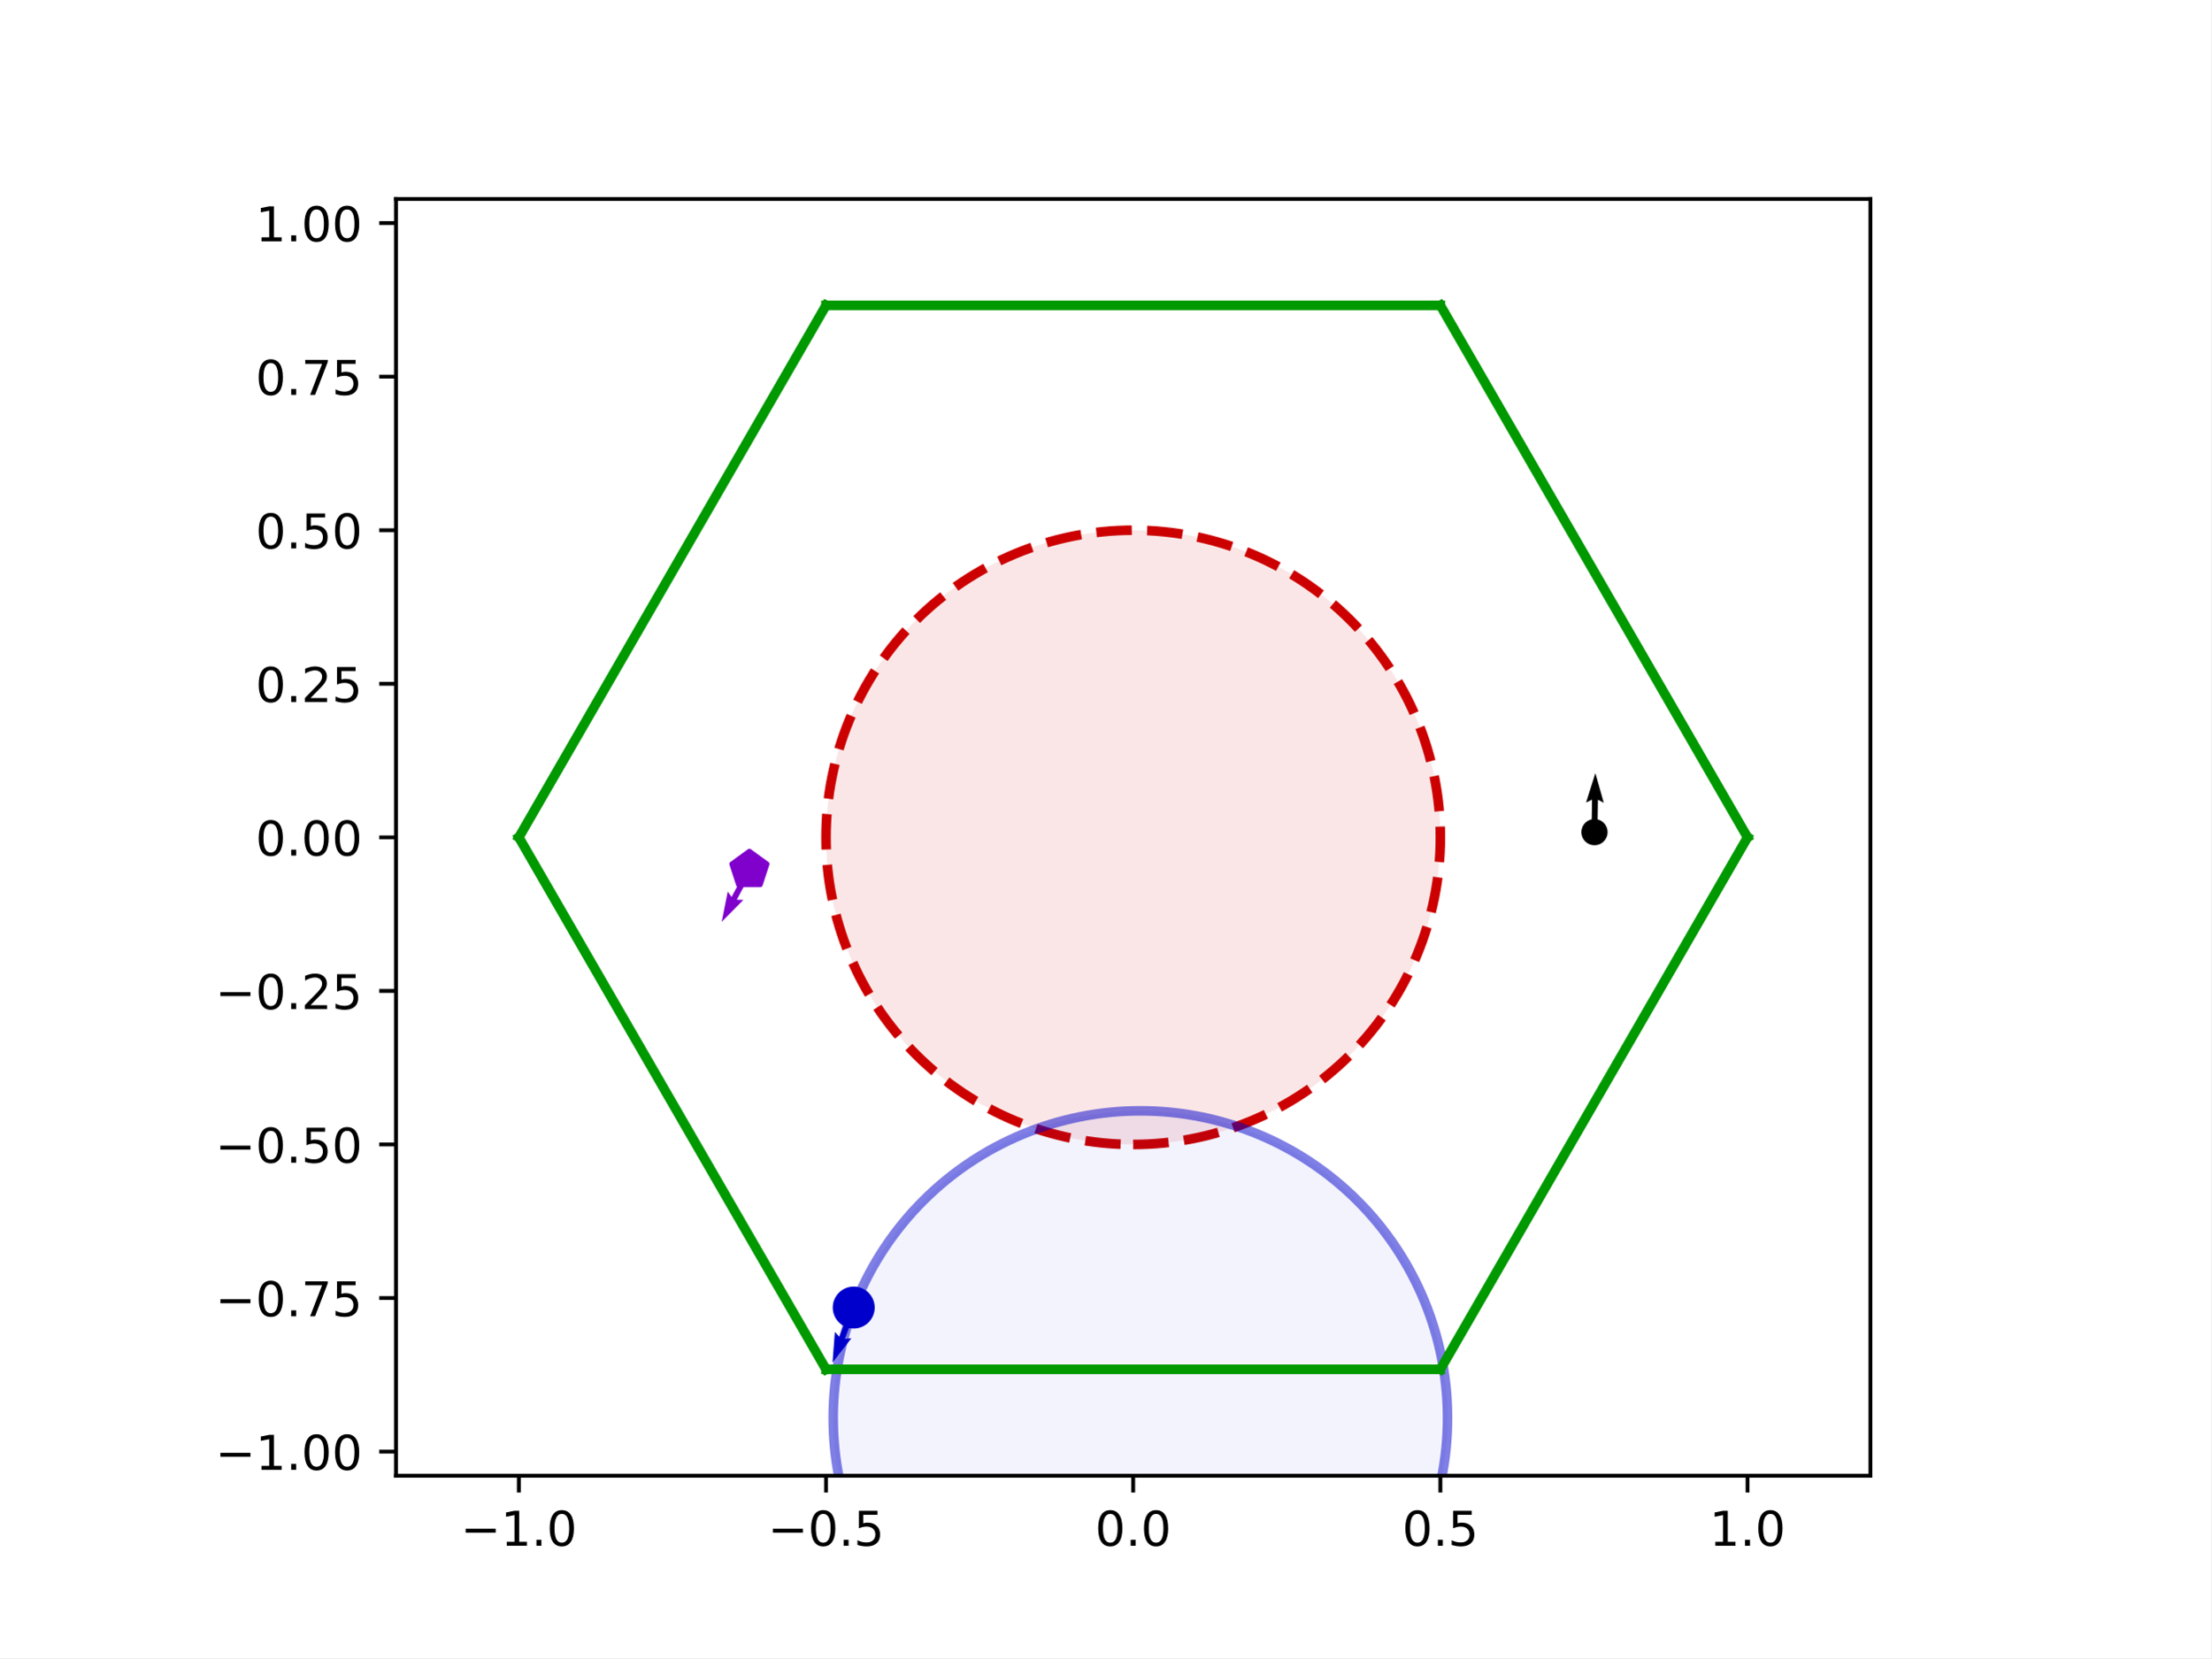
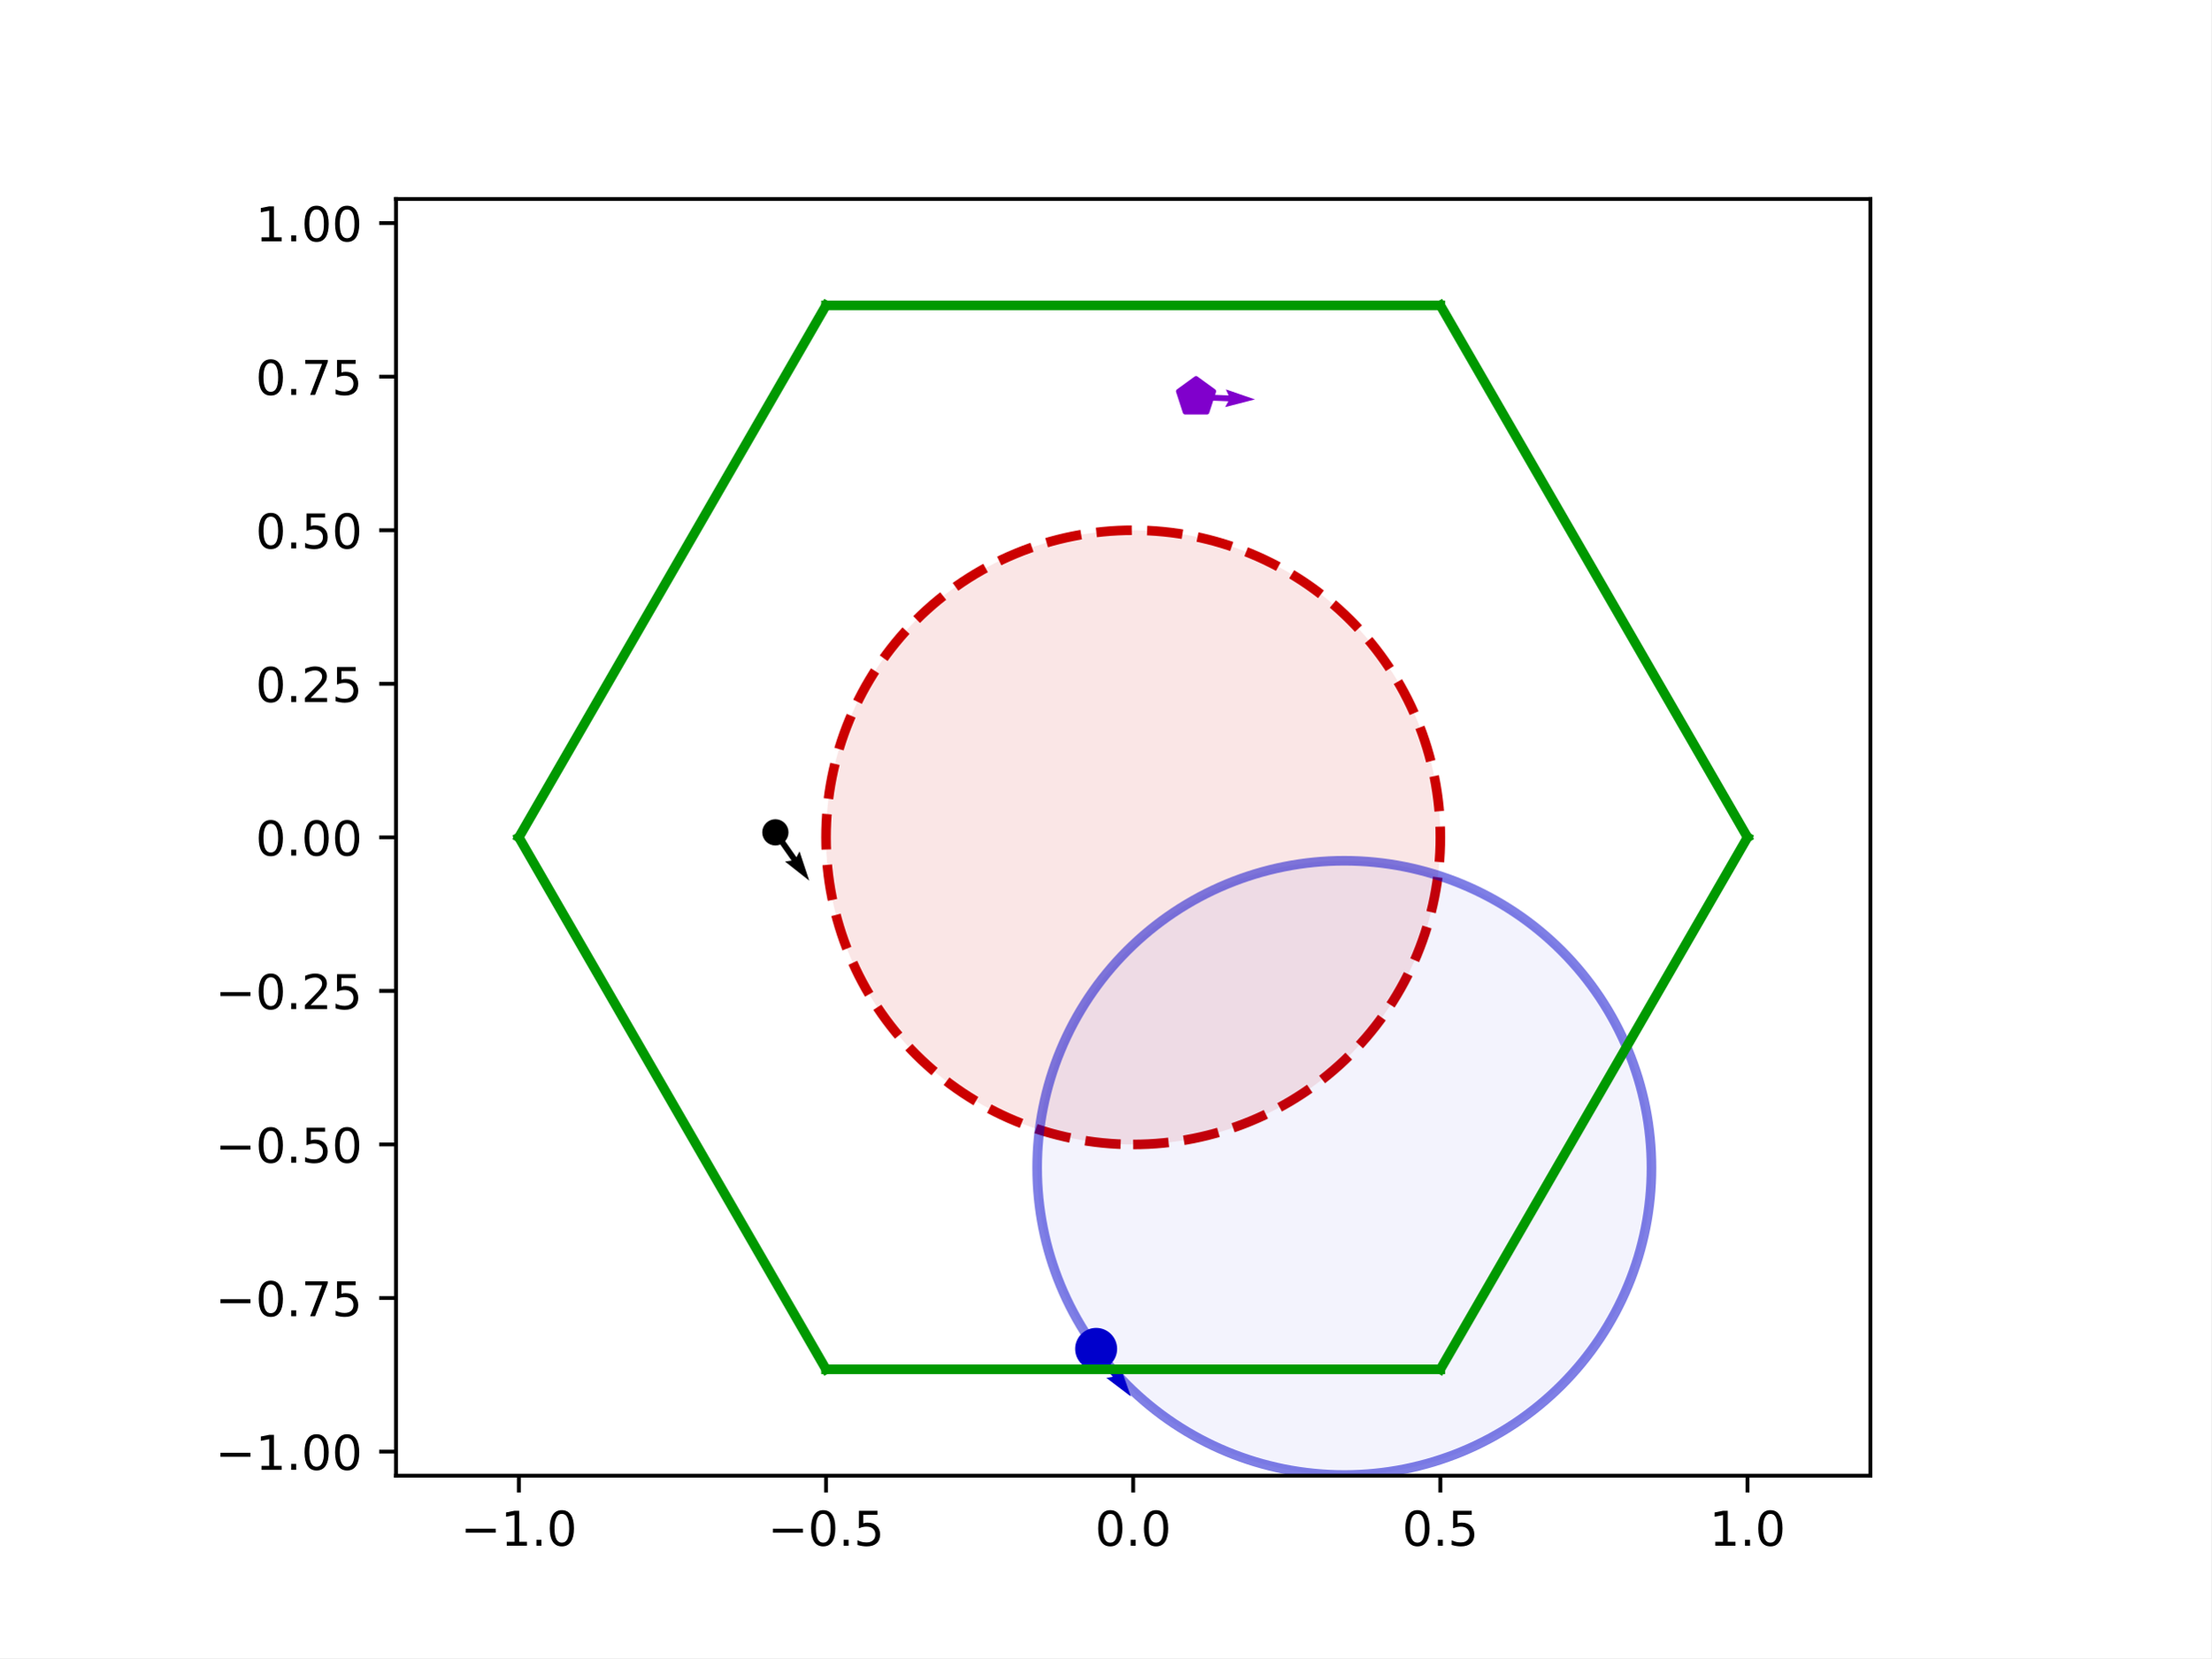
<svg xmlns="http://www.w3.org/2000/svg" xmlns:xlink="http://www.w3.org/1999/xlink" height="345.6pt" version="1.1" viewBox="0 0 460.8 345.6" width="460.8pt">
  <defs>
    <style type="text/css">
*{stroke-linecap:butt;stroke-linejoin:round;}
  </style>
  </defs>
  <g id="figure_1">
    <g id="patch_1">
      <path d="M 0 345.6  L 460.8 345.6  L 460.8 0  L 0 0  z " style="fill:#ffffff;" />
    </g>
    <g id="axes_1">
      <g id="patch_2">
        <path d="M 82.52 307.584  L 389.8 307.584  L 389.8 41.472  L 82.52 41.472  z " style="fill:#ffffff;" />
      </g>
      <g id="PathCollection_1">
        <defs>
-           <path d="M 0 2.236  C 0.593 2.236 1.162 2 1.581 1.581  C 2 1.162 2.236 0.593 2.236 0  C 2.236 -0.593 2 -1.162 1.581 -1.581  C 1.162 -2 0.593 -2.236 0 -2.236  C -0.593 -2.236 -1.162 -2 -1.581 -1.581  C -2 -1.162 -2.236 -0.593 -2.236 0  C -2.236 0.593 -2 1.162 -1.581 1.581  C -1.162 2 -0.593 2.236 0 2.236  z " id="m2de9239bf0" style="stroke:#000000;" />
+           <path d="M 0 2.236  C 0.593 2.236 1.162 2 1.581 1.581  C 2 1.162 2.236 0.593 2.236 0  C 2.236 -0.593 2 -1.162 1.581 -1.581  C 1.162 -2 0.593 -2.236 0 -2.236  C -0.593 -2.236 -1.162 -2 -1.581 -1.581  C -2 -1.162 -2.236 -0.593 -2.236 0  C -2.236 0.593 -2 1.162 -1.581 1.581  C -1.162 2 -0.593 2.236 0 2.236  z " id="m018769042c" style="stroke:#000000;" />
        </defs>
-         <g clip-path="url(#pb4de3ca08f)">
-           <use style="stroke:#000000;" x="332.297" xlink:href="#m2de9239bf0" y="173.44" />
+         <g clip-path="url(#p00e800e935)">
+           <use style="stroke:#000000;" x="161.587" xlink:href="#m018769042c" y="173.487" />
        </g>
      </g>
      <g id="Quiver_1">
-         <path clip-path="url(#pb4de3ca08f)" d="M 331.683 173.431  L 331.784 166.671  L 330.545 167.267  L 332.481 161.15  L 334.232 167.322  L 333.013 166.69  L 332.912 173.449  L 331.683 173.431  " />
+         <path clip-path="url(#p00e800e935)" d="M 162.09 173.135  L 165.971 178.67  L 166.624 177.461  L 168.643 183.551  L 163.605 179.578  L 164.965 179.375  L 161.083 173.84  L 162.09 173.135  " />
      </g>
      <g id="PathCollection_2">
        <defs>
-           <path d="M 0 -3.873  L -3.683 -1.197  L -2.276 3.133  L 2.276 3.133  L 3.683 -1.197  z " id="mecc4bd718e" style="stroke:#8000cc;" />
+           <path d="M 0 -3.873  L -3.683 -1.197  L -2.276 3.133  L 2.276 3.133  L 3.683 -1.197  z " id="m23abb3c764" style="stroke:#8000cc;" />
        </defs>
-         <g clip-path="url(#pb4de3ca08f)">
-           <use style="fill:#8000cc;stroke:#8000cc;" x="156.175" xlink:href="#mecc4bd718e" y="181.277" />
+         <g clip-path="url(#p00e800e935)">
+           <use style="fill:#8000cc;stroke:#8000cc;" x="249.261" xlink:href="#m23abb3c764" y="82.755" />
        </g>
      </g>
      <g id="Quiver_2">
-         <path clip-path="url(#pb4de3ca08f)" d="M 156.718 181.566  L 153.542 187.534  L 154.916 187.569  L 150.402 192.128  L 151.661 185.837  L 152.457 186.957  L 155.633 180.989  L 156.718 181.566  " style="fill:#8000cc;" />
+         <path clip-path="url(#p00e800e935)" d="M 249.286 82.141  L 256.041 82.412  L 255.476 81.159  L 261.543 83.247  L 255.328 84.843  L 255.992 83.64  L 249.237 83.369  L 249.286 82.141  " style="fill:#8000cc;" />
      </g>
      <g id="PathCollection_3">
        <defs>
-           <path d="M 0 3.873  C 1.027 3.873 2.012 3.465 2.739 2.739  C 3.465 2.012 3.873 1.027 3.873 0  C 3.873 -1.027 3.465 -2.012 2.739 -2.739  C 2.012 -3.465 1.027 -3.873 0 -3.873  C -1.027 -3.873 -2.012 -3.465 -2.739 -2.739  C -3.465 -2.012 -3.873 -1.027 -3.873 0  C -3.873 1.027 -3.465 2.012 -2.739 2.739  C -2.012 3.465 -1.027 3.873 0 3.873  z " id="m8f2c0beacc" style="stroke:#0000cc;" />
+           <path d="M 0 3.873  C 1.027 3.873 2.012 3.465 2.739 2.739  C 3.465 2.012 3.873 1.027 3.873 0  C 3.873 -1.027 3.465 -2.012 2.739 -2.739  C 2.012 -3.465 1.027 -3.873 0 -3.873  C -1.027 -3.873 -2.012 -3.465 -2.739 -2.739  C -3.465 -2.012 -3.873 -1.027 -3.873 0  C -3.873 1.027 -3.465 2.012 -2.739 2.739  C -2.012 3.465 -1.027 3.873 0 3.873  z " id="m6a2ee775c8" style="stroke:#0000cc;" />
        </defs>
-         <g clip-path="url(#pb4de3ca08f)">
-           <use style="fill:#0000cc;stroke:#0000cc;" x="177.917" xlink:href="#m8f2c0beacc" y="272.534" />
+         <g clip-path="url(#p00e800e935)">
+           <use style="fill:#0000cc;stroke:#0000cc;" x="228.438" xlink:href="#m6a2ee775c8" y="281.148" />
        </g>
      </g>
      <g id="Quiver_3">
-         <path clip-path="url(#pb4de3ca08f)" d="M 178.49 272.755  L 176.06 279.063  L 177.428 278.932  L 173.498 284.004  L 173.987 277.606  L 174.913 278.622  L 177.343 272.313  L 178.49 272.755  " style="fill:#0000cc;" />
+         <path clip-path="url(#p00e800e935)" d="M 228.934 280.785  L 232.918 286.247  L 233.549 285.026  L 235.681 291.078  L 230.57 287.199  L 231.925 286.972  L 227.941 281.51  L 228.934 280.785  " style="fill:#0000cc;" />
      </g>
      <g id="patch_3">
-         <path clip-path="url(#pb4de3ca08f)" d="M 236.16 238.545  C 253.137 238.545 269.422 231.799 281.427 219.795  C 293.431 207.79 300.177 191.505 300.177 174.528  C 300.177 157.551 293.431 141.266 281.427 129.261  C 269.422 117.257 253.137 110.511 236.16 110.511  C 219.183 110.511 202.898 117.257 190.893 129.261  C 178.889 141.266 172.143 157.551 172.143 174.528  C 172.143 191.505 178.889 207.79 190.893 219.795  C 202.898 231.799 219.183 238.545 236.16 238.545  z " style="fill:#cc0000;fill-opacity:0.1;stroke:#cc0000;stroke-dasharray:7.4,3.2;stroke-dashoffset:0;stroke-linejoin:miter;stroke-width:2;" />
+         <path clip-path="url(#p00e800e935)" d="M 236.16 238.545  C 253.137 238.545 269.422 231.799 281.427 219.795  C 293.431 207.79 300.177 191.505 300.177 174.528  C 300.177 157.551 293.431 141.266 281.427 129.261  C 269.422 117.257 253.137 110.511 236.16 110.511  C 219.183 110.511 202.898 117.257 190.893 129.261  C 178.889 141.266 172.143 157.551 172.143 174.528  C 172.143 191.505 178.889 207.79 190.893 219.795  C 202.898 231.799 219.183 238.545 236.16 238.545  z " style="fill:#cc0000;fill-opacity:0.1;stroke:#cc0000;stroke-dasharray:7.4,3.2;stroke-dashoffset:0;stroke-linejoin:miter;stroke-width:2;" />
      </g>
      <g id="patch_4">
-         <path clip-path="url(#pb4de3ca08f)" d="M 237.654 359.565  C 254.631 359.565 270.915 352.82 282.92 340.815  C 294.925 328.81 301.67 312.526 301.67 295.549  C 301.67 278.571 294.925 262.287 282.92 250.282  C 270.915 238.277 254.631 231.532 237.654 231.532  C 220.676 231.532 204.392 238.277 192.387 250.282  C 180.382 262.287 173.637 278.571 173.637 295.549  C 173.637 312.526 180.382 328.81 192.387 340.815  C 204.392 352.82 220.676 359.565 237.654 359.565  z " style="fill:#0000cc;fill-opacity:0.05;stroke:#0000cc;stroke-linejoin:miter;stroke-opacity:0.5;stroke-width:2;" />
+         <path clip-path="url(#p00e800e935)" d="M 280.159 307.441  C 297.137 307.441 313.421 300.696 325.426 288.691  C 337.431 276.686 344.176 260.402 344.176 243.425  C 344.176 226.447 337.431 210.163 325.426 198.158  C 313.421 186.153 297.137 179.408 280.159 179.408  C 263.182 179.408 246.897 186.153 234.893 198.158  C 222.888 210.163 216.143 226.447 216.143 243.425  C 216.143 260.402 222.888 276.686 234.893 288.691  C 246.897 300.696 263.182 307.441 280.159 307.441  z " style="fill:#0000cc;fill-opacity:0.05;stroke:#0000cc;stroke-linejoin:miter;stroke-opacity:0.5;stroke-width:2;" />
      </g>
      <g id="matplotlib.axis_1">
        <g id="xtick_1">
          <g id="line2d_1">
            <defs>
-               <path d="M 0 0  L 0 3.5  " id="m0408a6a3ff" style="stroke:#000000;stroke-width:0.8;" />
-             </defs>
-             <g>
-               <use style="stroke:#000000;stroke-width:0.8;" x="108.127" xlink:href="#m0408a6a3ff" y="307.584" />
+               <path d="M 0 0  L 0 3.5  " id="mdf7c7b65ba" style="stroke:#000000;stroke-width:0.8;" />
+             </defs>
+             <g>
+               <use style="stroke:#000000;stroke-width:0.8;" x="108.127" xlink:href="#mdf7c7b65ba" y="307.584" />
            </g>
          </g>
          <g id="text_1">
            <defs>
              <path d="M 10.594 35.5  L 73.188 35.5  L 73.188 27.203  L 10.594 27.203  z " id="DejaVuSans-8722" />
              <path d="M 12.406 8.297  L 28.516 8.297  L 28.516 63.922  L 10.984 60.406  L 10.984 69.391  L 28.422 72.906  L 38.281 72.906  L 38.281 8.297  L 54.391 8.297  L 54.391 0  L 12.406 0  z " id="DejaVuSans-49" />
              <path d="M 10.688 12.406  L 21 12.406  L 21 0  L 10.688 0  z " id="DejaVuSans-46" />
              <path d="M 31.781 66.406  Q 24.172 66.406 20.328 58.906  Q 16.5 51.422 16.5 36.375  Q 16.5 21.391 20.328 13.891  Q 24.172 6.391 31.781 6.391  Q 39.453 6.391 43.281 13.891  Q 47.125 21.391 47.125 36.375  Q 47.125 51.422 43.281 58.906  Q 39.453 66.406 31.781 66.406  z M 31.781 74.219  Q 44.047 74.219 50.516 64.516  Q 56.984 54.828 56.984 36.375  Q 56.984 17.969 50.516 8.266  Q 44.047 -1.422 31.781 -1.422  Q 19.531 -1.422 13.062 8.266  Q 6.594 17.969 6.594 36.375  Q 6.594 54.828 13.062 64.516  Q 19.531 74.219 31.781 74.219  z " id="DejaVuSans-48" />
            </defs>
            <g transform="translate(95.9854 322.1824)scale(0.1 -0.1)">
              <use xlink:href="#DejaVuSans-8722" />
              <use x="83.789" xlink:href="#DejaVuSans-49" />
              <use x="147.412" xlink:href="#DejaVuSans-46" />
              <use x="179.199" xlink:href="#DejaVuSans-48" />
            </g>
          </g>
        </g>
        <g id="xtick_2">
          <g id="line2d_2">
            <g>
-               <use style="stroke:#000000;stroke-width:0.8;" x="172.143" xlink:href="#m0408a6a3ff" y="307.584" />
+               <use style="stroke:#000000;stroke-width:0.8;" x="172.143" xlink:href="#mdf7c7b65ba" y="307.584" />
            </g>
          </g>
          <g id="text_2">
            <defs>
              <path d="M 10.797 72.906  L 49.516 72.906  L 49.516 64.594  L 19.828 64.594  L 19.828 46.734  Q 21.969 47.469 24.109 47.828  Q 26.266 48.188 28.422 48.188  Q 40.625 48.188 47.75 41.5  Q 54.891 34.812 54.891 23.391  Q 54.891 11.625 47.562 5.094  Q 40.234 -1.422 26.906 -1.422  Q 22.312 -1.422 17.547 -0.641  Q 12.797 0.141 7.719 1.703  L 7.719 11.625  Q 12.109 9.234 16.797 8.062  Q 21.484 6.891 26.703 6.891  Q 35.156 6.891 40.078 11.328  Q 45.016 15.766 45.016 23.391  Q 45.016 31 40.078 35.438  Q 35.156 39.891 26.703 39.891  Q 22.75 39.891 18.812 39.016  Q 14.891 38.141 10.797 36.281  z " id="DejaVuSans-53" />
            </defs>
            <g transform="translate(160.002 322.1824)scale(0.1 -0.1)">
              <use xlink:href="#DejaVuSans-8722" />
              <use x="83.789" xlink:href="#DejaVuSans-48" />
              <use x="147.412" xlink:href="#DejaVuSans-46" />
              <use x="179.199" xlink:href="#DejaVuSans-53" />
            </g>
          </g>
        </g>
        <g id="xtick_3">
          <g id="line2d_3">
            <g>
-               <use style="stroke:#000000;stroke-width:0.8;" x="236.16" xlink:href="#m0408a6a3ff" y="307.584" />
+               <use style="stroke:#000000;stroke-width:0.8;" x="236.16" xlink:href="#mdf7c7b65ba" y="307.584" />
            </g>
          </g>
          <g id="text_3">
            <g transform="translate(228.2084 322.1824)scale(0.1 -0.1)">
              <use xlink:href="#DejaVuSans-48" />
              <use x="63.623" xlink:href="#DejaVuSans-46" />
              <use x="95.41" xlink:href="#DejaVuSans-48" />
            </g>
          </g>
        </g>
        <g id="xtick_4">
          <g id="line2d_4">
            <g>
-               <use style="stroke:#000000;stroke-width:0.8;" x="300.177" xlink:href="#m0408a6a3ff" y="307.584" />
+               <use style="stroke:#000000;stroke-width:0.8;" x="300.177" xlink:href="#mdf7c7b65ba" y="307.584" />
            </g>
          </g>
          <g id="text_4">
            <g transform="translate(292.225 322.1824)scale(0.1 -0.1)">
              <use xlink:href="#DejaVuSans-48" />
              <use x="63.623" xlink:href="#DejaVuSans-46" />
              <use x="95.41" xlink:href="#DejaVuSans-53" />
            </g>
          </g>
        </g>
        <g id="xtick_5">
          <g id="line2d_5">
            <g>
-               <use style="stroke:#000000;stroke-width:0.8;" x="364.193" xlink:href="#m0408a6a3ff" y="307.584" />
+               <use style="stroke:#000000;stroke-width:0.8;" x="364.193" xlink:href="#mdf7c7b65ba" y="307.584" />
            </g>
          </g>
          <g id="text_5">
            <g transform="translate(356.2416 322.1824)scale(0.1 -0.1)">
              <use xlink:href="#DejaVuSans-49" />
              <use x="63.623" xlink:href="#DejaVuSans-46" />
              <use x="95.41" xlink:href="#DejaVuSans-48" />
            </g>
          </g>
        </g>
      </g>
      <g id="matplotlib.axis_2">
        <g id="ytick_1">
          <g id="line2d_6">
            <defs>
-               <path d="M 0 0  L -3.5 0  " id="m920016cae7" style="stroke:#000000;stroke-width:0.8;" />
-             </defs>
-             <g>
-               <use style="stroke:#000000;stroke-width:0.8;" x="82.52" xlink:href="#m920016cae7" y="302.561" />
+               <path d="M 0 0  L -3.5 0  " id="m11c613687b" style="stroke:#000000;stroke-width:0.8;" />
+             </defs>
+             <g>
+               <use style="stroke:#000000;stroke-width:0.8;" x="82.52" xlink:href="#m11c613687b" y="302.561" />
            </g>
          </g>
          <g id="text_6">
            <g transform="translate(44.87485 306.3604)scale(0.1 -0.1)">
              <use xlink:href="#DejaVuSans-8722" />
              <use x="83.789" xlink:href="#DejaVuSans-49" />
              <use x="147.412" xlink:href="#DejaVuSans-46" />
              <use x="179.199" xlink:href="#DejaVuSans-48" />
              <use x="242.822" xlink:href="#DejaVuSans-48" />
            </g>
          </g>
        </g>
        <g id="ytick_2">
          <g id="line2d_7">
            <g>
-               <use style="stroke:#000000;stroke-width:0.8;" x="82.52" xlink:href="#m920016cae7" y="270.553" />
+               <use style="stroke:#000000;stroke-width:0.8;" x="82.52" xlink:href="#m11c613687b" y="270.553" />
            </g>
          </g>
          <g id="text_7">
            <defs>
              <path d="M 8.203 72.906  L 55.078 72.906  L 55.078 68.703  L 28.609 0  L 18.312 0  L 43.219 64.594  L 8.203 64.594  z " id="DejaVuSans-55" />
            </defs>
            <g transform="translate(44.87485 274.3521)scale(0.1 -0.1)">
              <use xlink:href="#DejaVuSans-8722" />
              <use x="83.789" xlink:href="#DejaVuSans-48" />
              <use x="147.412" xlink:href="#DejaVuSans-46" />
              <use x="179.199" xlink:href="#DejaVuSans-55" />
              <use x="242.822" xlink:href="#DejaVuSans-53" />
            </g>
          </g>
        </g>
        <g id="ytick_3">
          <g id="line2d_8">
            <g>
-               <use style="stroke:#000000;stroke-width:0.8;" x="82.52" xlink:href="#m920016cae7" y="238.545" />
+               <use style="stroke:#000000;stroke-width:0.8;" x="82.52" xlink:href="#m11c613687b" y="238.545" />
            </g>
          </g>
          <g id="text_8">
            <g transform="translate(44.87485 242.3438)scale(0.1 -0.1)">
              <use xlink:href="#DejaVuSans-8722" />
              <use x="83.789" xlink:href="#DejaVuSans-48" />
              <use x="147.412" xlink:href="#DejaVuSans-46" />
              <use x="179.199" xlink:href="#DejaVuSans-53" />
              <use x="242.822" xlink:href="#DejaVuSans-48" />
            </g>
          </g>
        </g>
        <g id="ytick_4">
          <g id="line2d_9">
            <g>
-               <use style="stroke:#000000;stroke-width:0.8;" x="82.52" xlink:href="#m920016cae7" y="206.536" />
+               <use style="stroke:#000000;stroke-width:0.8;" x="82.52" xlink:href="#m11c613687b" y="206.536" />
            </g>
          </g>
          <g id="text_9">
            <defs>
              <path d="M 19.188 8.297  L 53.609 8.297  L 53.609 0  L 7.328 0  L 7.328 8.297  Q 12.938 14.109 22.625 23.891  Q 32.328 33.688 34.812 36.531  Q 39.547 41.844 41.422 45.531  Q 43.312 49.219 43.312 52.781  Q 43.312 58.594 39.234 62.25  Q 35.156 65.922 28.609 65.922  Q 23.969 65.922 18.812 64.312  Q 13.672 62.703 7.812 59.422  L 7.812 69.391  Q 13.766 71.781 18.938 73  Q 24.125 74.219 28.422 74.219  Q 39.75 74.219 46.484 68.547  Q 53.219 62.891 53.219 53.422  Q 53.219 48.922 51.531 44.891  Q 49.859 40.875 45.406 35.406  Q 44.188 33.984 37.641 27.219  Q 31.109 20.453 19.188 8.297  z " id="DejaVuSans-50" />
            </defs>
            <g transform="translate(44.87485 210.3355)scale(0.1 -0.1)">
              <use xlink:href="#DejaVuSans-8722" />
              <use x="83.789" xlink:href="#DejaVuSans-48" />
              <use x="147.412" xlink:href="#DejaVuSans-46" />
              <use x="179.199" xlink:href="#DejaVuSans-50" />
              <use x="242.822" xlink:href="#DejaVuSans-53" />
            </g>
          </g>
        </g>
        <g id="ytick_5">
          <g id="line2d_10">
            <g>
-               <use style="stroke:#000000;stroke-width:0.8;" x="82.52" xlink:href="#m920016cae7" y="174.528" />
+               <use style="stroke:#000000;stroke-width:0.8;" x="82.52" xlink:href="#m11c613687b" y="174.528" />
            </g>
          </g>
          <g id="text_10">
            <g transform="translate(53.25454 178.3272)scale(0.1 -0.1)">
              <use xlink:href="#DejaVuSans-48" />
              <use x="63.623" xlink:href="#DejaVuSans-46" />
              <use x="95.41" xlink:href="#DejaVuSans-48" />
              <use x="159.033" xlink:href="#DejaVuSans-48" />
            </g>
          </g>
        </g>
        <g id="ytick_6">
          <g id="line2d_11">
            <g>
-               <use style="stroke:#000000;stroke-width:0.8;" x="82.52" xlink:href="#m920016cae7" y="142.52" />
+               <use style="stroke:#000000;stroke-width:0.8;" x="82.52" xlink:href="#m11c613687b" y="142.52" />
            </g>
          </g>
          <g id="text_11">
            <g transform="translate(53.25454 146.3189)scale(0.1 -0.1)">
              <use xlink:href="#DejaVuSans-48" />
              <use x="63.623" xlink:href="#DejaVuSans-46" />
              <use x="95.41" xlink:href="#DejaVuSans-50" />
              <use x="159.033" xlink:href="#DejaVuSans-53" />
            </g>
          </g>
        </g>
        <g id="ytick_7">
          <g id="line2d_12">
            <g>
-               <use style="stroke:#000000;stroke-width:0.8;" x="82.52" xlink:href="#m920016cae7" y="110.511" />
+               <use style="stroke:#000000;stroke-width:0.8;" x="82.52" xlink:href="#m11c613687b" y="110.511" />
            </g>
          </g>
          <g id="text_12">
            <g transform="translate(53.25454 114.3106)scale(0.1 -0.1)">
              <use xlink:href="#DejaVuSans-48" />
              <use x="63.623" xlink:href="#DejaVuSans-46" />
              <use x="95.41" xlink:href="#DejaVuSans-53" />
              <use x="159.033" xlink:href="#DejaVuSans-48" />
            </g>
          </g>
        </g>
        <g id="ytick_8">
          <g id="line2d_13">
            <g>
-               <use style="stroke:#000000;stroke-width:0.8;" x="82.52" xlink:href="#m920016cae7" y="78.503" />
+               <use style="stroke:#000000;stroke-width:0.8;" x="82.52" xlink:href="#m11c613687b" y="78.503" />
            </g>
          </g>
          <g id="text_13">
            <g transform="translate(53.25454 82.30232)scale(0.1 -0.1)">
              <use xlink:href="#DejaVuSans-48" />
              <use x="63.623" xlink:href="#DejaVuSans-46" />
              <use x="95.41" xlink:href="#DejaVuSans-55" />
              <use x="159.033" xlink:href="#DejaVuSans-53" />
            </g>
          </g>
        </g>
        <g id="ytick_9">
          <g id="line2d_14">
            <g>
-               <use style="stroke:#000000;stroke-width:0.8;" x="82.52" xlink:href="#m920016cae7" y="46.495" />
+               <use style="stroke:#000000;stroke-width:0.8;" x="82.52" xlink:href="#m11c613687b" y="46.495" />
            </g>
          </g>
          <g id="text_14">
            <g transform="translate(53.25454 50.29402)scale(0.1 -0.1)">
              <use xlink:href="#DejaVuSans-49" />
              <use x="63.623" xlink:href="#DejaVuSans-46" />
              <use x="95.41" xlink:href="#DejaVuSans-48" />
              <use x="159.033" xlink:href="#DejaVuSans-48" />
            </g>
          </g>
        </g>
      </g>
      <g id="line2d_15">
-         <path clip-path="url(#pb4de3ca08f)" d="M 300.177 63.648  L 172.143 63.648  " style="fill:none;stroke:#009900;stroke-linecap:square;stroke-width:2;" />
+         <path clip-path="url(#p00e800e935)" d="M 300.177 63.648  L 172.143 63.648  " style="fill:none;stroke:#009900;stroke-linecap:square;stroke-width:2;" />
      </g>
      <g id="line2d_16">
-         <path clip-path="url(#pb4de3ca08f)" d="M 172.143 63.648  L 108.127 174.528  " style="fill:none;stroke:#009900;stroke-linecap:square;stroke-width:2;" />
+         <path clip-path="url(#p00e800e935)" d="M 172.143 63.648  L 108.127 174.528  " style="fill:none;stroke:#009900;stroke-linecap:square;stroke-width:2;" />
      </g>
      <g id="line2d_17">
-         <path clip-path="url(#pb4de3ca08f)" d="M 108.127 174.528  L 172.143 285.408  " style="fill:none;stroke:#009900;stroke-linecap:square;stroke-width:2;" />
+         <path clip-path="url(#p00e800e935)" d="M 108.127 174.528  L 172.143 285.408  " style="fill:none;stroke:#009900;stroke-linecap:square;stroke-width:2;" />
      </g>
      <g id="line2d_18">
-         <path clip-path="url(#pb4de3ca08f)" d="M 172.143 285.408  L 300.177 285.408  " style="fill:none;stroke:#009900;stroke-linecap:square;stroke-width:2;" />
+         <path clip-path="url(#p00e800e935)" d="M 172.143 285.408  L 300.177 285.408  " style="fill:none;stroke:#009900;stroke-linecap:square;stroke-width:2;" />
      </g>
      <g id="line2d_19">
-         <path clip-path="url(#pb4de3ca08f)" d="M 300.177 285.408  L 364.193 174.528  " style="fill:none;stroke:#009900;stroke-linecap:square;stroke-width:2;" />
+         <path clip-path="url(#p00e800e935)" d="M 300.177 285.408  L 364.193 174.528  " style="fill:none;stroke:#009900;stroke-linecap:square;stroke-width:2;" />
      </g>
      <g id="line2d_20">
-         <path clip-path="url(#pb4de3ca08f)" d="M 364.193 174.528  L 300.177 63.648  " style="fill:none;stroke:#009900;stroke-linecap:square;stroke-width:2;" />
+         <path clip-path="url(#p00e800e935)" d="M 364.193 174.528  L 300.177 63.648  " style="fill:none;stroke:#009900;stroke-linecap:square;stroke-width:2;" />
      </g>
      <g id="patch_5">
        <path d="M 82.52 307.584  L 82.52 41.472  " style="fill:none;stroke:#000000;stroke-linecap:square;stroke-linejoin:miter;stroke-width:0.8;" />
      </g>
      <g id="patch_6">
        <path d="M 389.8 307.584  L 389.8 41.472  " style="fill:none;stroke:#000000;stroke-linecap:square;stroke-linejoin:miter;stroke-width:0.8;" />
      </g>
      <g id="patch_7">
        <path d="M 82.52 307.584  L 389.8 307.584  " style="fill:none;stroke:#000000;stroke-linecap:square;stroke-linejoin:miter;stroke-width:0.8;" />
      </g>
      <g id="patch_8">
        <path d="M 82.52 41.472  L 389.8 41.472  " style="fill:none;stroke:#000000;stroke-linecap:square;stroke-linejoin:miter;stroke-width:0.8;" />
      </g>
    </g>
  </g>
  <defs>
-     <clipPath id="pb4de3ca08f">
+     <clipPath id="p00e800e935">
      <rect height="266.112" width="307.28" x="82.52" y="41.472" />
    </clipPath>
  </defs>
</svg>
